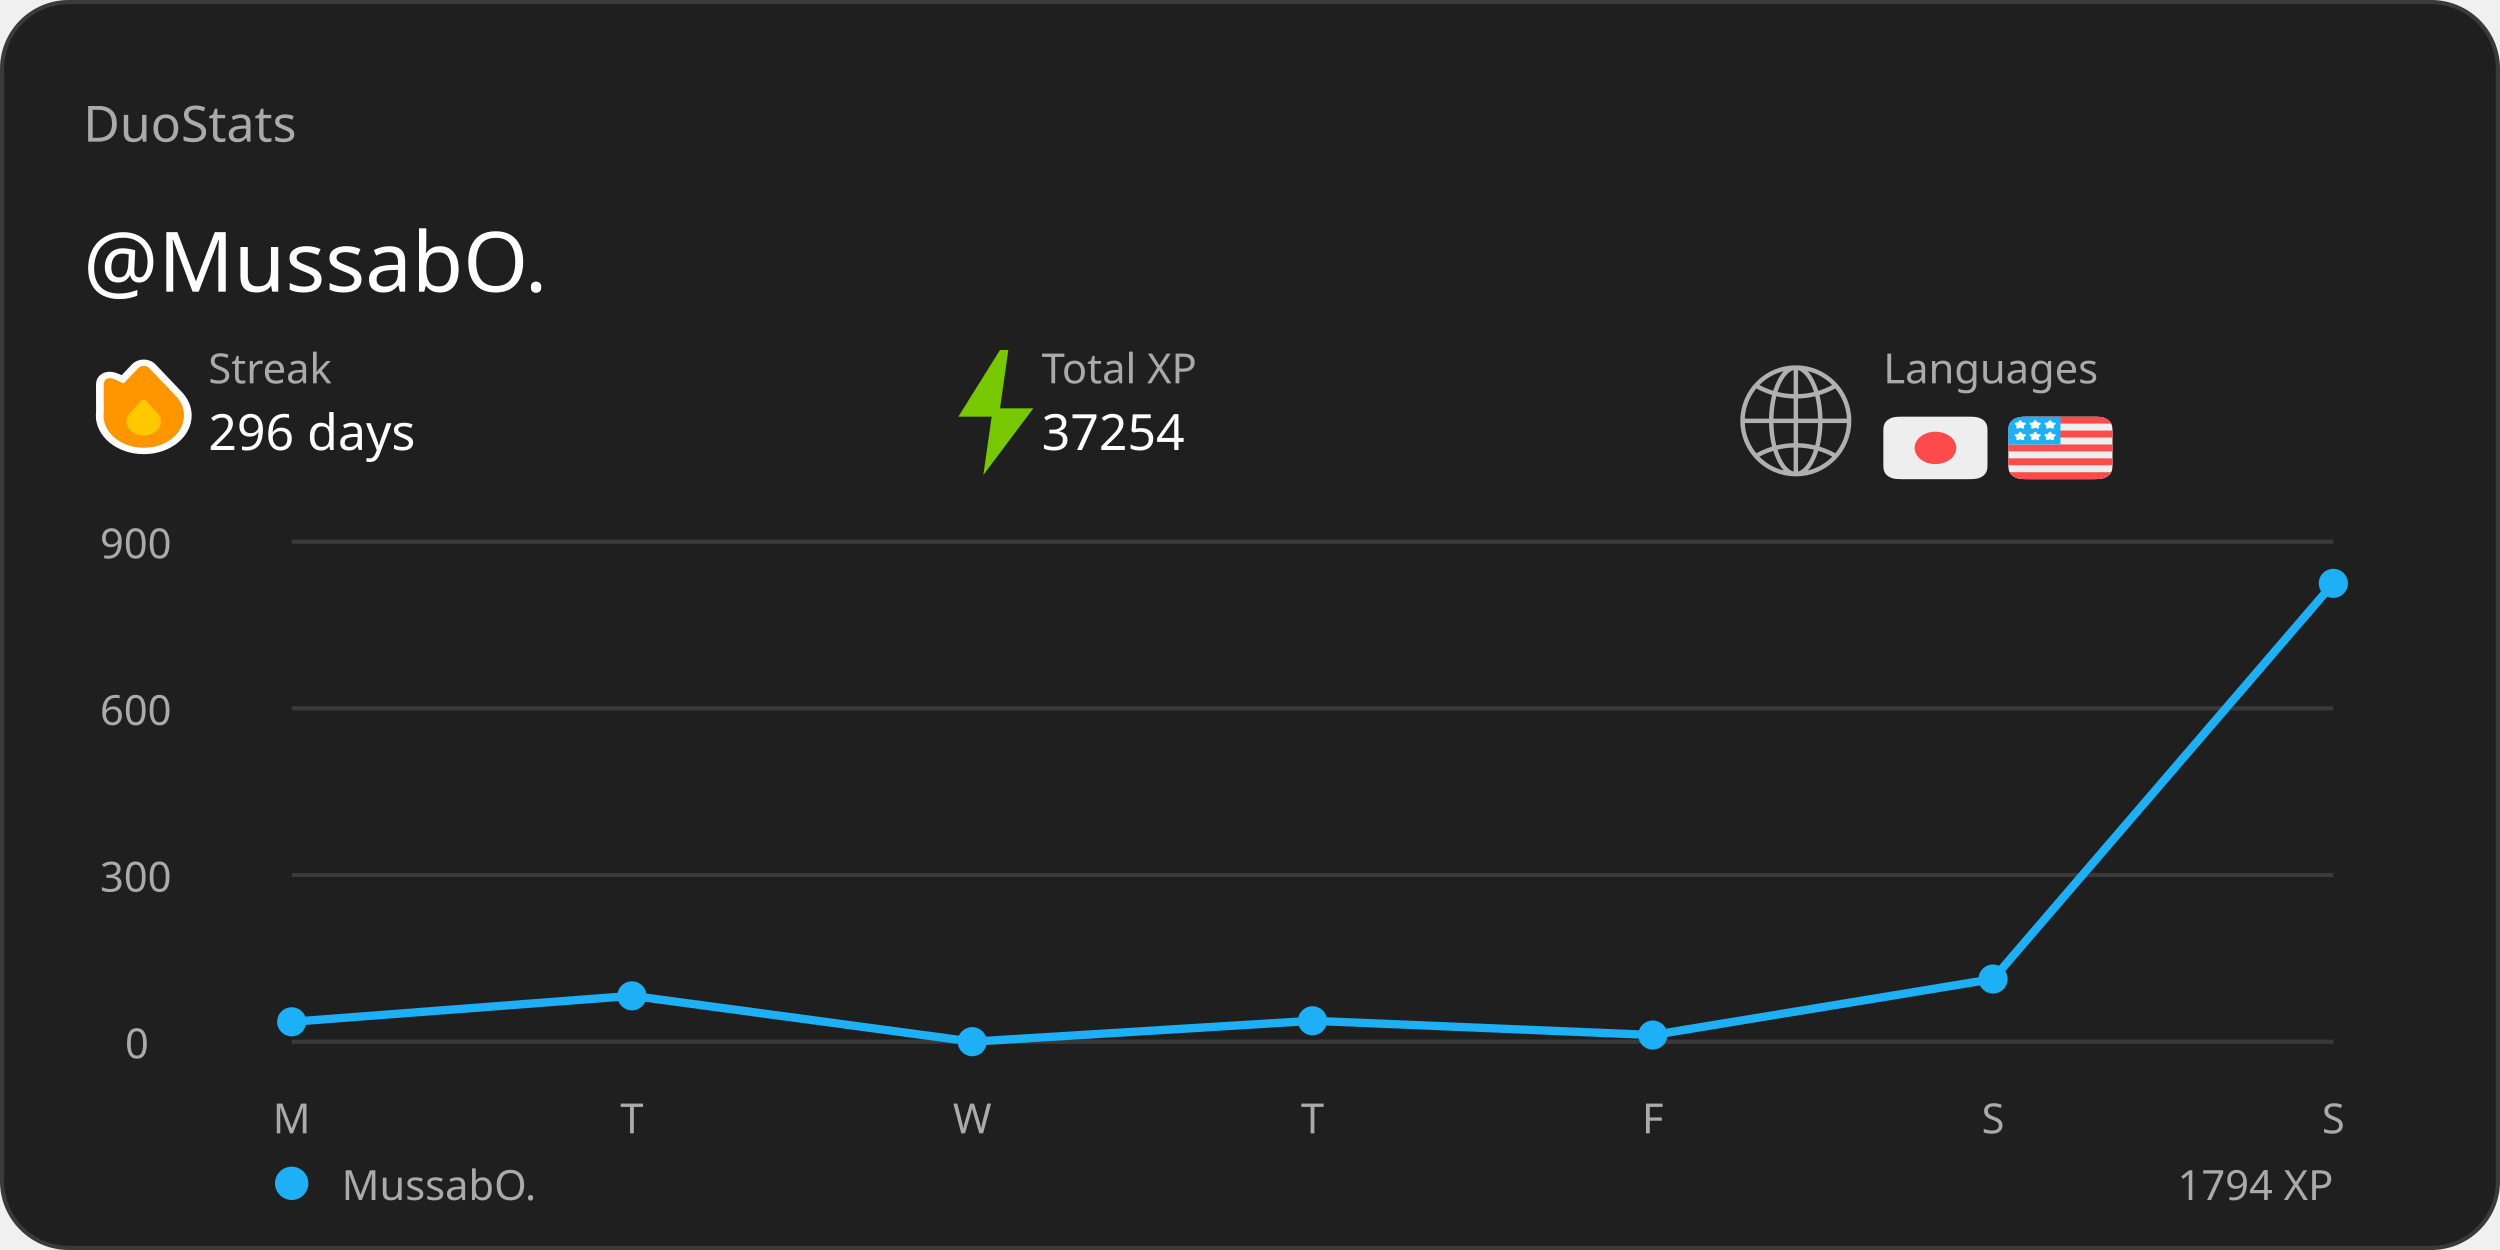
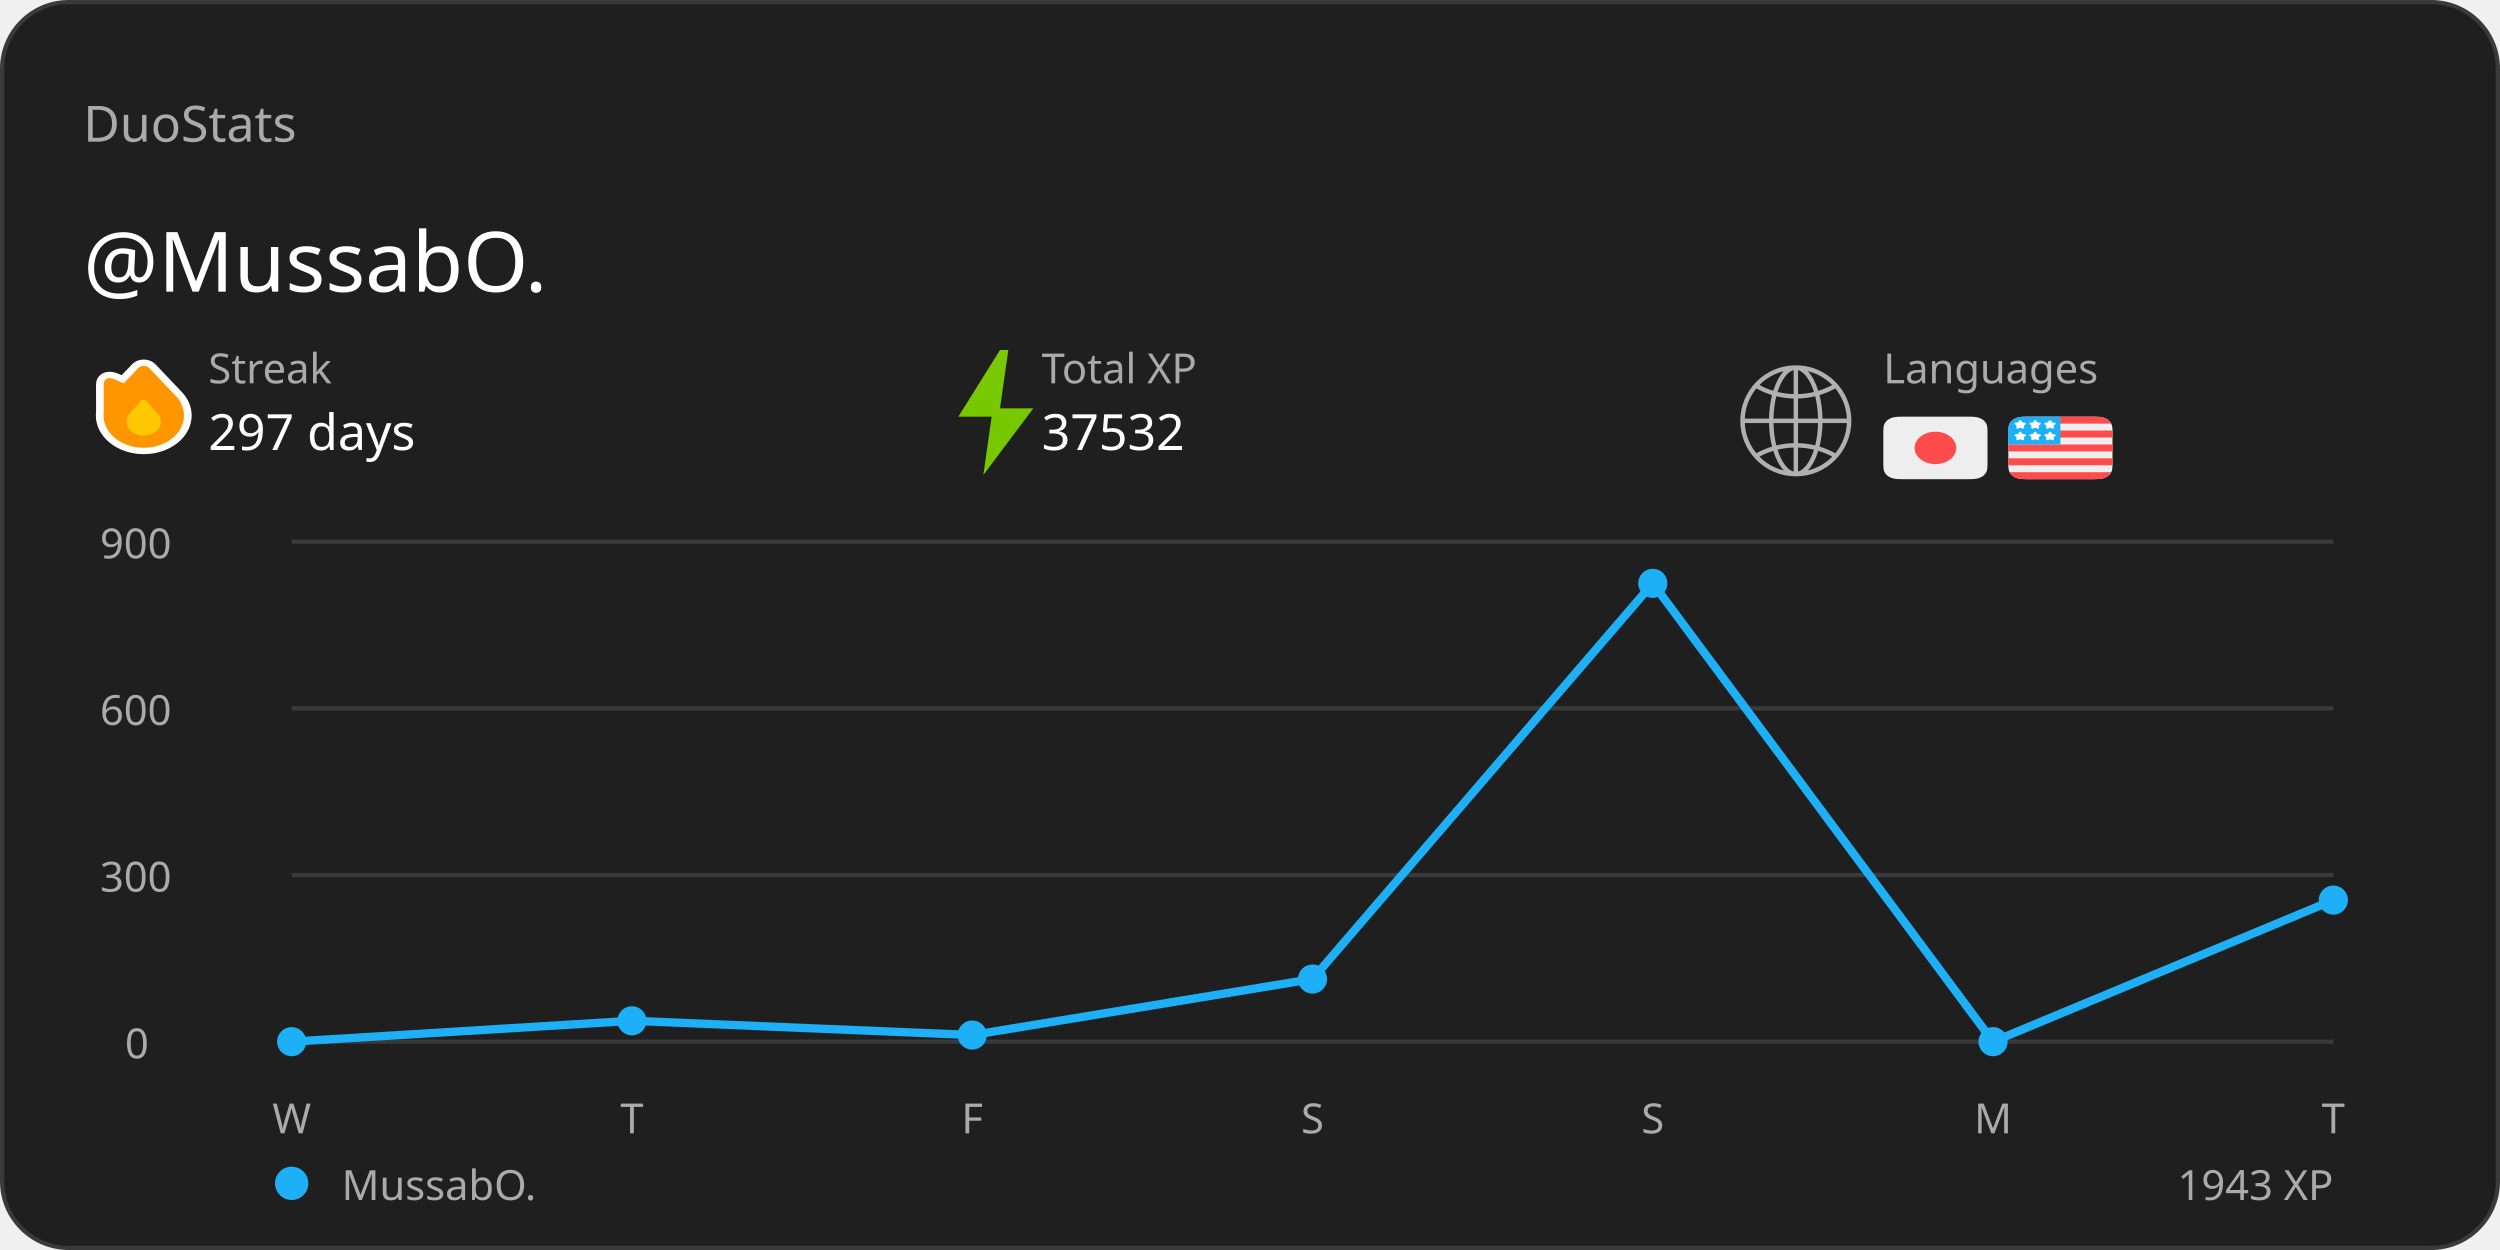
<svg xmlns="http://www.w3.org/2000/svg" width="600" height="300" viewBox="0 0 600 300">
  <rect x="0.5" y="0.5" width="599" height="299" rx="16" fill="#1F1F1F" stroke="#3A3A3A" />
  <text x="20" y="34" fill="#AAAAAA" font-size="12" font-family="DIN Round Pro, system-ui, sans-serif">DuoStats</text>
  <text x="20" y="70" fill="#FFFFFF" font-size="20" font-family="DIN Round Pro, system-ui, sans-serif">@MussabO.</text>
  <g transform="translate(23, 86) scale(0.92, 0.7666667)">
    <g id="Page-1" stroke="none" stroke-width="1" fill="none" fill-rule="evenodd">
      <g id="streak" transform="translate(1, 1)" fill-rule="nonzero">
        <g id="Group" fill="#FF9600" stroke="#FFFFFF" stroke-width="2">
          <path d="M0.068,15.675 L0.044,7.216 C0.039,5.334 1.25,3.942 3.056,4.246 C3.413,4.306 3.998,4.491 4.306,4.656 L5.997,5.561 L9.247,1.464 C9.793,0.776 10.622,0.376 11.5,0.376 C12.378,0.376 13.207,0.776 13.753,1.464 L20.523,10 C22.123,11.939 22.999,14.375 23,16.889 C23,23.034 17.843,28 11.5,28 C5.157,28 0,23.034 0,16.889 C0,16.481 0.023,16.076 0.068,15.675 Z" id="Path" />
        </g>
        <g id="Group" transform="translate(7, 11)" fill="#FFC800">
          <path d="M1.012,5.077 C1.026,5.04 1.046,5.005 1.069,4.973 L3.719,1.364 C3.893,1.127 4.17,0.987 4.464,0.987 C4.758,0.987 5.035,1.127 5.209,1.364 L7.732,4.8 C8.541,5.595 8.998,6.681 9,7.815 C9,10.208 6.985,12.148 4.5,12.148 C2.015,12.148 0,10.208 0,7.815 C0,6.776 0.38,5.823 1.012,5.077 L1.012,5.077 Z" id="Path" />
        </g>
      </g>
    </g>
  </g>
  <text x="50" y="92" fill="#AAAAAA" font-size="10" font-family="DIN Round Pro, system-ui, sans-serif">Streak</text>
-   <text x="50" y="108" fill="#FFFFFF" font-size="12" font-family="DIN Round Pro, system-ui, sans-serif">296 days</text>
+   <text x="50" y="108" fill="#FFFFFF" font-size="12" font-family="DIN Round Pro, system-ui, sans-serif">297 days</text>
  <path d="M240 84 230 100h8l-2 14 12-16h-8l2-14z" fill="#78C800" />
  <text x="250" y="92" fill="#AAAAAA" font-size="10" font-family="DIN Round Pro, system-ui, sans-serif">Total XP</text>
-   <text x="250" y="108" fill="#FFFFFF" font-size="12" font-family="DIN Round Pro, system-ui, sans-serif">37254</text>
+   <text x="250" y="108" fill="#FFFFFF" font-size="12" font-family="DIN Round Pro, system-ui, sans-serif">37532</text>
  <g transform="translate(415, 85) scale(1.0, 1.0)">
    <g id="SVGRepo_bgCarrier" stroke-width="0" />
    <g id="SVGRepo_tracerCarrier" stroke-linecap="round" stroke-linejoin="round" />
    <g id="SVGRepo_iconCarrier">
      <g id="icomoon-ignore"> </g>
      <path d="M16 2.672c-0.004 0-0.007 0-0.011 0-0.002 0-0.003 0-0.005 0-0.005 0-0.010 0.001-0.016 0.001-7.347 0.017-13.296 5.977-13.296 13.327 0 7.348 5.949 13.309 13.296 13.327 0.005 0 0.010 0.001 0.016 0.001 0.002 0 0.004 0 0.005 0 0.004 0 0.008 0 0.011 0 7.36 0 13.328-5.968 13.328-13.328s-5.968-13.328-13.328-13.328zM16.533 10.648c1.413-0.039 2.788-0.225 4.112-0.548 0.399 1.571 0.647 3.382 0.686 5.367h-4.798v-4.819zM16.533 9.582v-5.759c1.437 0.398 2.893 2.314 3.821 5.252-1.231 0.297-2.509 0.47-3.821 0.507zM15.467 3.81v5.772c-1.323-0.037-2.611-0.213-3.852-0.515 0.936-2.956 2.405-4.879 3.852-5.256zM15.467 10.647v4.82h-4.831c0.039-1.988 0.287-3.801 0.687-5.373 1.334 0.326 2.72 0.515 4.144 0.553zM9.563 15.467h-5.811c0.118-2.741 1.139-5.252 2.773-7.241 1.187 0.654 2.446 1.189 3.766 1.589-0.431 1.7-0.689 3.617-0.728 5.652zM9.563 16.533c0.039 2.034 0.297 3.951 0.728 5.651-1.319 0.401-2.579 0.936-3.766 1.59-1.635-1.989-2.656-4.5-2.773-7.241h5.811zM10.636 16.533h4.831v4.814c-1.424 0.038-2.81 0.228-4.145 0.555-0.399-1.571-0.647-3.383-0.686-5.369zM15.467 22.412v5.778c-1.448-0.378-2.919-2.303-3.854-5.263 1.241-0.302 2.53-0.478 3.854-0.515zM16.533 28.178v-5.765c1.313 0.038 2.591 0.211 3.822 0.508-0.928 2.941-2.384 4.86-3.822 5.257zM16.533 21.347v-4.814h4.798c-0.039 1.983-0.286 3.791-0.684 5.361-1.325-0.323-2.7-0.51-4.113-0.548zM22.404 16.533h5.845c-0.118 2.741-1.138 5.251-2.773 7.24-1.197-0.658-2.467-1.197-3.797-1.599 0.43-1.698 0.687-3.611 0.726-5.64zM22.404 15.467c-0.039-2.033-0.297-3.946-0.727-5.646 1.33-0.402 2.599-0.94 3.795-1.598 1.636 1.989 2.658 4.501 2.776 7.244h-5.845zM24.738 7.409c-1.061 0.564-2.18 1.031-3.35 1.385-0.623-2.005-1.498-3.642-2.533-4.717 2.27 0.545 4.297 1.719 5.883 3.332zM13.103 4.087c-1.029 1.073-1.9 2.702-2.521 4.697-1.158-0.353-2.268-0.815-3.319-1.375 1.575-1.602 3.587-2.774 5.84-3.322zM7.259 24.587c1.052-0.561 2.163-1.024 3.322-1.377 0.621 1.997 1.492 3.629 2.522 4.702-2.255-0.549-4.268-1.721-5.844-3.326zM18.855 27.922c1.036-1.075 1.911-2.712 2.535-4.721 1.17 0.355 2.29 0.82 3.351 1.387-1.586 1.614-3.614 2.791-5.886 3.334z" fill="#b0b0b0"> </path>
    </g>
  </g>
  <text x="452" y="92" fill="#AAAAAA" font-size="10" font-family="DIN Round Pro, system-ui, sans-serif">Languages</text>
  <g transform="translate(452, 100) scale(0.3571429, 0.2777778)">
    <g clip-path="url(#clip0_129_1008)">
      <path fill-rule="evenodd" clip-rule="evenodd" d="M12.563 0H57.437C61.805 0 63.389 0.455 64.987 1.309C66.584 2.163 67.837 3.416 68.691 5.013C69.545 6.61 70 8.195 70 12.563V41.437C70 45.805 69.545 47.389 68.691 48.986C67.837 50.584 66.584 51.837 64.987 52.691C63.389 53.545 61.805 54 57.437 54H12.563C8.195 54 6.61 53.545 5.013 52.691C3.416 51.837 2.163 50.584 1.309 48.986C0.455 47.389 0 45.805 0 41.437V12.563C0 8.195 0.455 6.61 1.309 5.013C2.163 3.416 3.416 2.163 5.013 1.309C6.61 0.455 8.195 0 12.563 0Z" fill="#EEEEEE" />
      <path d="M35 41C42.732 41 49 34.732 49 27C49 19.268 42.732 13 35 13C27.268 13 21 19.268 21 27C21 34.732 27.268 41 35 41Z" fill="#FF4B4B" />
    </g>
    <defs>
      <clipPath id="clip0_129_1008">
        <rect width="70" height="54" fill="white" />
      </clipPath>
    </defs>
  </g>
  <g transform="translate(482, 100) scale(0.3571429, 0.2777778)">
    <g clip-path="url(#clip0_129_593)">
      <path fill-rule="evenodd" clip-rule="evenodd" d="M12.563 0H57.437C61.805 0 63.389 0.455 64.987 1.309C66.584 2.163 67.837 3.416 68.691 5.013C69.545 6.61 70 8.195 70 12.563V41.437C70 45.805 69.545 47.389 68.691 48.986C67.837 50.584 66.584 51.837 64.987 52.691C63.389 53.545 61.805 54 57.437 54H12.563C8.195 54 6.61 53.545 5.013 52.691C3.416 51.837 2.163 50.584 1.309 48.986C0.455 47.389 0 45.805 0 41.437V12.563C0 8.195 0.455 6.61 1.309 5.013C2.163 3.416 3.416 2.163 5.013 1.309C6.61 0.455 8.195 0 12.563 0Z" fill="#EEEEEE" />
      <path fill-rule="evenodd" clip-rule="evenodd" d="M12.563 0H57.437C61.805 0 63.389 0.455 64.987 1.309C66.584 2.163 67.837 3.416 68.691 5.013C68.863 5.335 69.019 5.656 69.158 6H0.842C0.981 5.656 1.137 5.335 1.309 5.013C2.163 3.416 3.416 2.163 5.013 1.309C6.61 0.455 8.195 0 12.563 0Z" fill="#FF4B4B" />
      <path fill-rule="evenodd" clip-rule="evenodd" d="M69.997 12C69.999 12.182 70 12.37 70 12.563V18H0V12.563C0 12.37 0.001 12.182 0.003 12H69.997Z" fill="#FF4B4B" />
      <path fill-rule="evenodd" clip-rule="evenodd" d="M70 24V30H0V24H70Z" fill="#FF4B4B" />
      <path fill-rule="evenodd" clip-rule="evenodd" d="M70 41.437C70 41.63 69.999 41.818 69.997 42H0.003C0.001 41.818 0 41.63 0 41.437V36H70V41.437Z" fill="#FF4B4B" />
      <path fill-rule="evenodd" clip-rule="evenodd" d="M69.158 48C69.019 48.344 68.863 48.665 68.691 48.986C67.837 50.584 66.584 51.837 64.987 52.691C63.389 53.545 61.805 54 57.437 54H12.563C8.195 54 6.61 53.545 5.013 52.691C3.416 51.837 2.163 50.584 1.309 48.986C1.137 48.665 0.981 48.344 0.842 48H69.158Z" fill="#FF4B4B" />
      <path fill-rule="evenodd" clip-rule="evenodd" d="M12.563 0H35V24H0V12.563C0 8.195 0.455 6.61 1.309 5.013C2.163 3.416 3.416 2.163 5.013 1.309C6.61 0.455 8.195 0 12.563 0Z" fill="#1CB0F6" />
      <path d="M27.806 9.602L26.531 10.273C26.13 10.483 25.635 10.329 25.424 9.929C25.341 9.769 25.312 9.586 25.342 9.409L25.586 7.988C25.609 7.853 25.564 7.715 25.466 7.62L24.434 6.614C24.11 6.298 24.103 5.779 24.419 5.455C24.545 5.326 24.71 5.242 24.888 5.216L26.314 5.009C26.45 4.989 26.567 4.904 26.628 4.781L27.266 3.489C27.466 3.083 27.957 2.916 28.363 3.117C28.525 3.196 28.655 3.327 28.735 3.489L29.373 4.781C29.434 4.904 29.551 4.989 29.687 5.009L31.113 5.216C31.561 5.281 31.871 5.697 31.806 6.145C31.78 6.323 31.696 6.488 31.567 6.614L30.535 7.62C30.437 7.715 30.392 7.853 30.415 7.988L30.659 9.409C30.735 9.855 30.436 10.278 29.99 10.355C29.812 10.385 29.629 10.356 29.47 10.273L28.194 9.602C28.073 9.538 27.928 9.538 27.806 9.602Z" fill="white" />
      <path d="M27.806 19.602L26.531 20.273C26.13 20.483 25.635 20.329 25.424 19.929C25.341 19.769 25.312 19.587 25.342 19.409L25.586 17.988C25.609 17.853 25.564 17.715 25.466 17.62L24.434 16.614C24.11 16.298 24.103 15.779 24.419 15.455C24.545 15.326 24.71 15.242 24.888 15.216L26.314 15.009C26.45 14.989 26.567 14.904 26.628 14.781L27.266 13.489C27.466 13.083 27.957 12.916 28.363 13.117C28.525 13.196 28.655 13.327 28.735 13.489L29.373 14.781C29.434 14.904 29.551 14.989 29.687 15.009L31.113 15.216C31.561 15.281 31.871 15.697 31.806 16.145C31.78 16.323 31.696 16.488 31.567 16.614L30.535 17.62C30.437 17.715 30.392 17.853 30.415 17.988L30.659 19.409C30.735 19.855 30.436 20.278 29.99 20.355C29.812 20.385 29.629 20.356 29.47 20.273L28.194 19.602C28.073 19.538 27.928 19.538 27.806 19.602Z" fill="white" />
      <path d="M17.806 9.602L16.531 10.273C16.13 10.483 15.635 10.329 15.425 9.929C15.341 9.769 15.312 9.586 15.342 9.409L15.586 7.988C15.609 7.853 15.564 7.715 15.466 7.62L14.434 6.614C14.11 6.298 14.103 5.779 14.419 5.455C14.545 5.326 14.71 5.242 14.888 5.216L16.314 5.009C16.45 4.989 16.567 4.904 16.628 4.781L17.266 3.489C17.466 3.083 17.957 2.916 18.363 3.117C18.525 3.196 18.655 3.327 18.735 3.489L19.373 4.781C19.434 4.904 19.551 4.989 19.687 5.009L21.113 5.216C21.561 5.281 21.871 5.697 21.806 6.145C21.78 6.323 21.696 6.488 21.567 6.614L20.535 7.62C20.437 7.715 20.392 7.853 20.415 7.988L20.659 9.409C20.735 9.855 20.436 10.278 19.99 10.355C19.812 10.385 19.629 10.356 19.47 10.273L18.194 9.602C18.073 9.538 17.928 9.538 17.806 9.602Z" fill="white" />
      <path d="M17.806 19.602L16.531 20.273C16.13 20.483 15.635 20.329 15.425 19.929C15.341 19.769 15.312 19.587 15.342 19.409L15.586 17.988C15.609 17.853 15.564 17.715 15.466 17.62L14.434 16.614C14.11 16.298 14.103 15.779 14.419 15.455C14.545 15.326 14.71 15.242 14.888 15.216L16.314 15.009C16.45 14.989 16.567 14.904 16.628 14.781L17.266 13.489C17.466 13.083 17.957 12.916 18.363 13.117C18.525 13.196 18.655 13.327 18.735 13.489L19.373 14.781C19.434 14.904 19.551 14.989 19.687 15.009L21.113 15.216C21.561 15.281 21.871 15.697 21.806 16.145C21.78 16.323 21.696 16.488 21.567 16.614L20.535 17.62C20.437 17.715 20.392 17.853 20.415 17.988L20.659 19.409C20.735 19.855 20.436 20.278 19.99 20.355C19.812 20.385 19.629 20.356 19.47 20.273L18.194 19.602C18.073 19.538 17.928 19.538 17.806 19.602Z" fill="white" />
      <path d="M7.807 9.602L6.531 10.273C6.13 10.483 5.635 10.329 5.424 9.929C5.341 9.769 5.312 9.586 5.342 9.409L5.586 7.988C5.609 7.853 5.564 7.715 5.466 7.62L4.434 6.614C4.11 6.298 4.103 5.779 4.419 5.455C4.545 5.326 4.71 5.242 4.888 5.216L6.314 5.009C6.45 4.989 6.567 4.904 6.628 4.781L7.266 3.489C7.466 3.083 7.957 2.916 8.363 3.117C8.525 3.196 8.655 3.327 8.735 3.489L9.373 4.781C9.434 4.904 9.551 4.989 9.687 5.009L11.113 5.216C11.561 5.281 11.871 5.697 11.806 6.145C11.78 6.323 11.696 6.488 11.567 6.614L10.535 7.62C10.437 7.715 10.392 7.853 10.415 7.988L10.659 9.409C10.735 9.855 10.436 10.278 9.99 10.355C9.812 10.385 9.629 10.356 9.47 10.273L8.194 9.602C8.073 9.538 7.928 9.538 7.807 9.602Z" fill="white" />
      <path d="M7.807 19.602L6.531 20.273C6.13 20.483 5.635 20.329 5.424 19.929C5.341 19.769 5.312 19.587 5.342 19.409L5.586 17.988C5.609 17.853 5.564 17.715 5.466 17.62L4.434 16.614C4.11 16.298 4.103 15.779 4.419 15.455C4.545 15.326 4.71 15.242 4.888 15.216L6.314 15.009C6.45 14.989 6.567 14.904 6.628 14.781L7.266 13.489C7.466 13.083 7.957 12.916 8.363 13.117C8.525 13.196 8.655 13.327 8.735 13.489L9.373 14.781C9.434 14.904 9.551 14.989 9.687 15.009L11.113 15.216C11.561 15.281 11.871 15.697 11.806 16.145C11.78 16.323 11.696 16.488 11.567 16.614L10.535 17.62C10.437 17.715 10.392 17.853 10.415 17.988L10.659 19.409C10.735 19.855 10.436 20.278 9.99 20.355C9.812 20.385 9.629 20.356 9.47 20.273L8.194 19.602C8.073 19.538 7.928 19.538 7.807 19.602Z" fill="white" />
    </g>
    <defs>
      <clipPath id="clip0_129_593">
        <rect width="70" height="54" fill="white" />
      </clipPath>
    </defs>
  </g>
  <g stroke="#3A3A3A" stroke-width="1">
    <line x1="70" y1="250" x2="560" y2="250" />
    <line x1="70" y1="210" x2="560" y2="210" />
    <line x1="70" y1="170" x2="560" y2="170" />
    <line x1="70" y1="130" x2="560" y2="130" />
  </g>
  <g fill="#AAAAAA" font-size="10" font-family="DIN Round Pro, system-ui, sans-serif">
    <text x="30" y="254">0</text>
    <text x="24" y="214">300</text>
    <text x="24" y="174">600</text>
    <text x="24" y="134">900</text>
  </g>
-   <polyline points="70.0,245.233 151.667,239.0 233.333,250.0 315.0,244.989 396.667,248.411 478.333,234.967 560.0,140.0" fill="none" stroke="#1DB0F6" stroke-width="2" stroke-linecap="round" stroke-linejoin="round" />
-   <circle cx="70.0" cy="245.233" r="3.5" fill="#1DB0F6" />
-   <circle cx="151.667" cy="239.0" r="3.5" fill="#1DB0F6" />
-   <circle cx="233.333" cy="250.0" r="3.5" fill="#1DB0F6" />
-   <circle cx="315.0" cy="244.989" r="3.5" fill="#1DB0F6" />
-   <circle cx="396.667" cy="248.411" r="3.5" fill="#1DB0F6" />
-   <circle cx="478.333" cy="234.967" r="3.5" fill="#1DB0F6" />
-   <circle cx="560.0" cy="140.0" r="3.5" fill="#1DB0F6" />
-   <text x="70.0" y="272" fill="#AAAAAA" font-size="10" text-anchor="middle" font-family="DIN Round Pro, system-ui, sans-serif">M</text>
+   <polyline points="70.0,250.0 151.667,244.989 233.333,248.411 315.0,234.967 396.667,140.0 478.333,250.0 560.0,216.022" fill="none" stroke="#1DB0F6" stroke-width="2" stroke-linecap="round" stroke-linejoin="round" />
+   <circle cx="70.0" cy="250.0" r="3.5" fill="#1DB0F6" />
+   <circle cx="151.667" cy="244.989" r="3.5" fill="#1DB0F6" />
+   <circle cx="233.333" cy="248.411" r="3.5" fill="#1DB0F6" />
+   <circle cx="315.0" cy="234.967" r="3.5" fill="#1DB0F6" />
+   <circle cx="396.667" cy="140.0" r="3.5" fill="#1DB0F6" />
+   <circle cx="478.333" cy="250.0" r="3.5" fill="#1DB0F6" />
+   <circle cx="560.0" cy="216.022" r="3.5" fill="#1DB0F6" />
+   <text x="70.0" y="272" fill="#AAAAAA" font-size="10" text-anchor="middle" font-family="DIN Round Pro, system-ui, sans-serif">W</text>
  <text x="151.667" y="272" fill="#AAAAAA" font-size="10" text-anchor="middle" font-family="DIN Round Pro, system-ui, sans-serif">T</text>
-   <text x="233.333" y="272" fill="#AAAAAA" font-size="10" text-anchor="middle" font-family="DIN Round Pro, system-ui, sans-serif">W</text>
-   <text x="315.0" y="272" fill="#AAAAAA" font-size="10" text-anchor="middle" font-family="DIN Round Pro, system-ui, sans-serif">T</text>
-   <text x="396.667" y="272" fill="#AAAAAA" font-size="10" text-anchor="middle" font-family="DIN Round Pro, system-ui, sans-serif">F</text>
-   <text x="478.333" y="272" fill="#AAAAAA" font-size="10" text-anchor="middle" font-family="DIN Round Pro, system-ui, sans-serif">S</text>
-   <text x="560.0" y="272" fill="#AAAAAA" font-size="10" text-anchor="middle" font-family="DIN Round Pro, system-ui, sans-serif">S</text>
+   <text x="233.333" y="272" fill="#AAAAAA" font-size="10" text-anchor="middle" font-family="DIN Round Pro, system-ui, sans-serif">F</text>
+   <text x="315.0" y="272" fill="#AAAAAA" font-size="10" text-anchor="middle" font-family="DIN Round Pro, system-ui, sans-serif">S</text>
+   <text x="396.667" y="272" fill="#AAAAAA" font-size="10" text-anchor="middle" font-family="DIN Round Pro, system-ui, sans-serif">S</text>
+   <text x="478.333" y="272" fill="#AAAAAA" font-size="10" text-anchor="middle" font-family="DIN Round Pro, system-ui, sans-serif">M</text>
+   <text x="560.0" y="272" fill="#AAAAAA" font-size="10" text-anchor="middle" font-family="DIN Round Pro, system-ui, sans-serif">T</text>
  <circle cx="70" cy="284" r="4" fill="#1DB0F6" />
  <text x="82" y="288" fill="#AAAAAA" font-size="10" font-family="DIN Round Pro, system-ui, sans-serif">MussabO.</text>
-   <text x="560" y="288" fill="#AAAAAA" font-size="10" text-anchor="end" font-family="DIN Round Pro, system-ui, sans-serif">1794 XP</text>
+   <text x="560" y="288" fill="#AAAAAA" font-size="10" text-anchor="end" font-family="DIN Round Pro, system-ui, sans-serif">1943 XP</text>
</svg>
